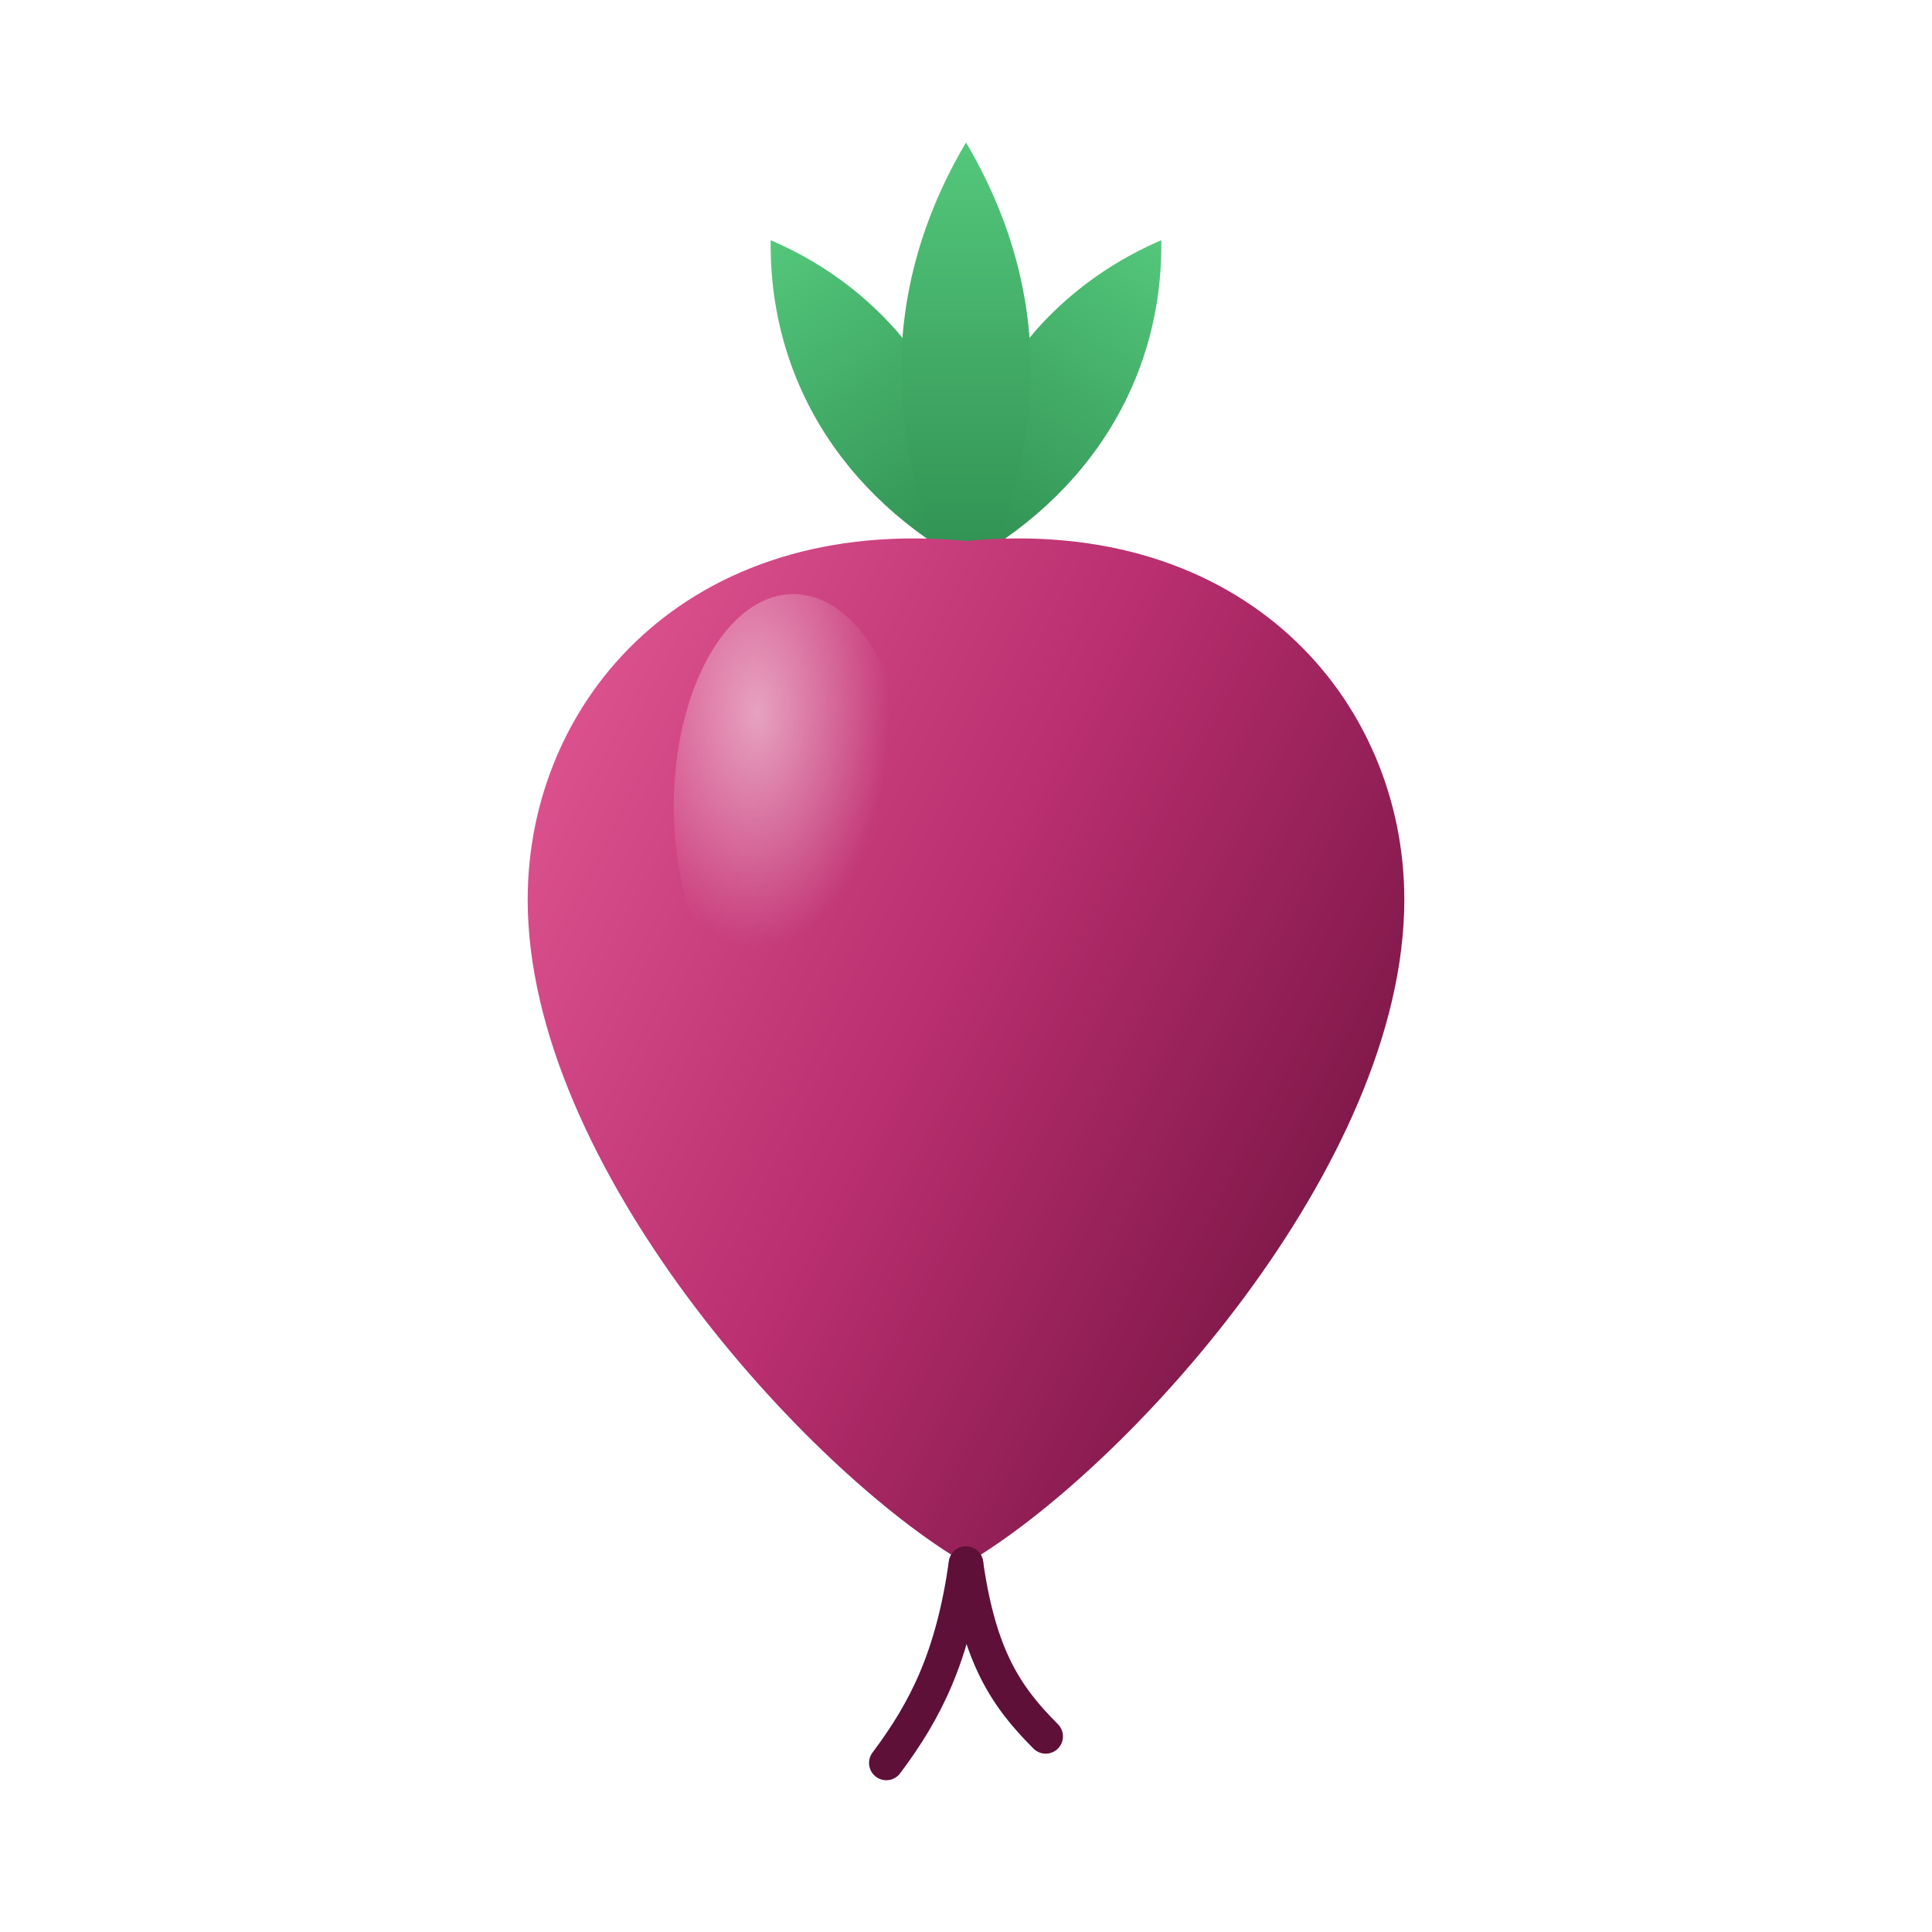
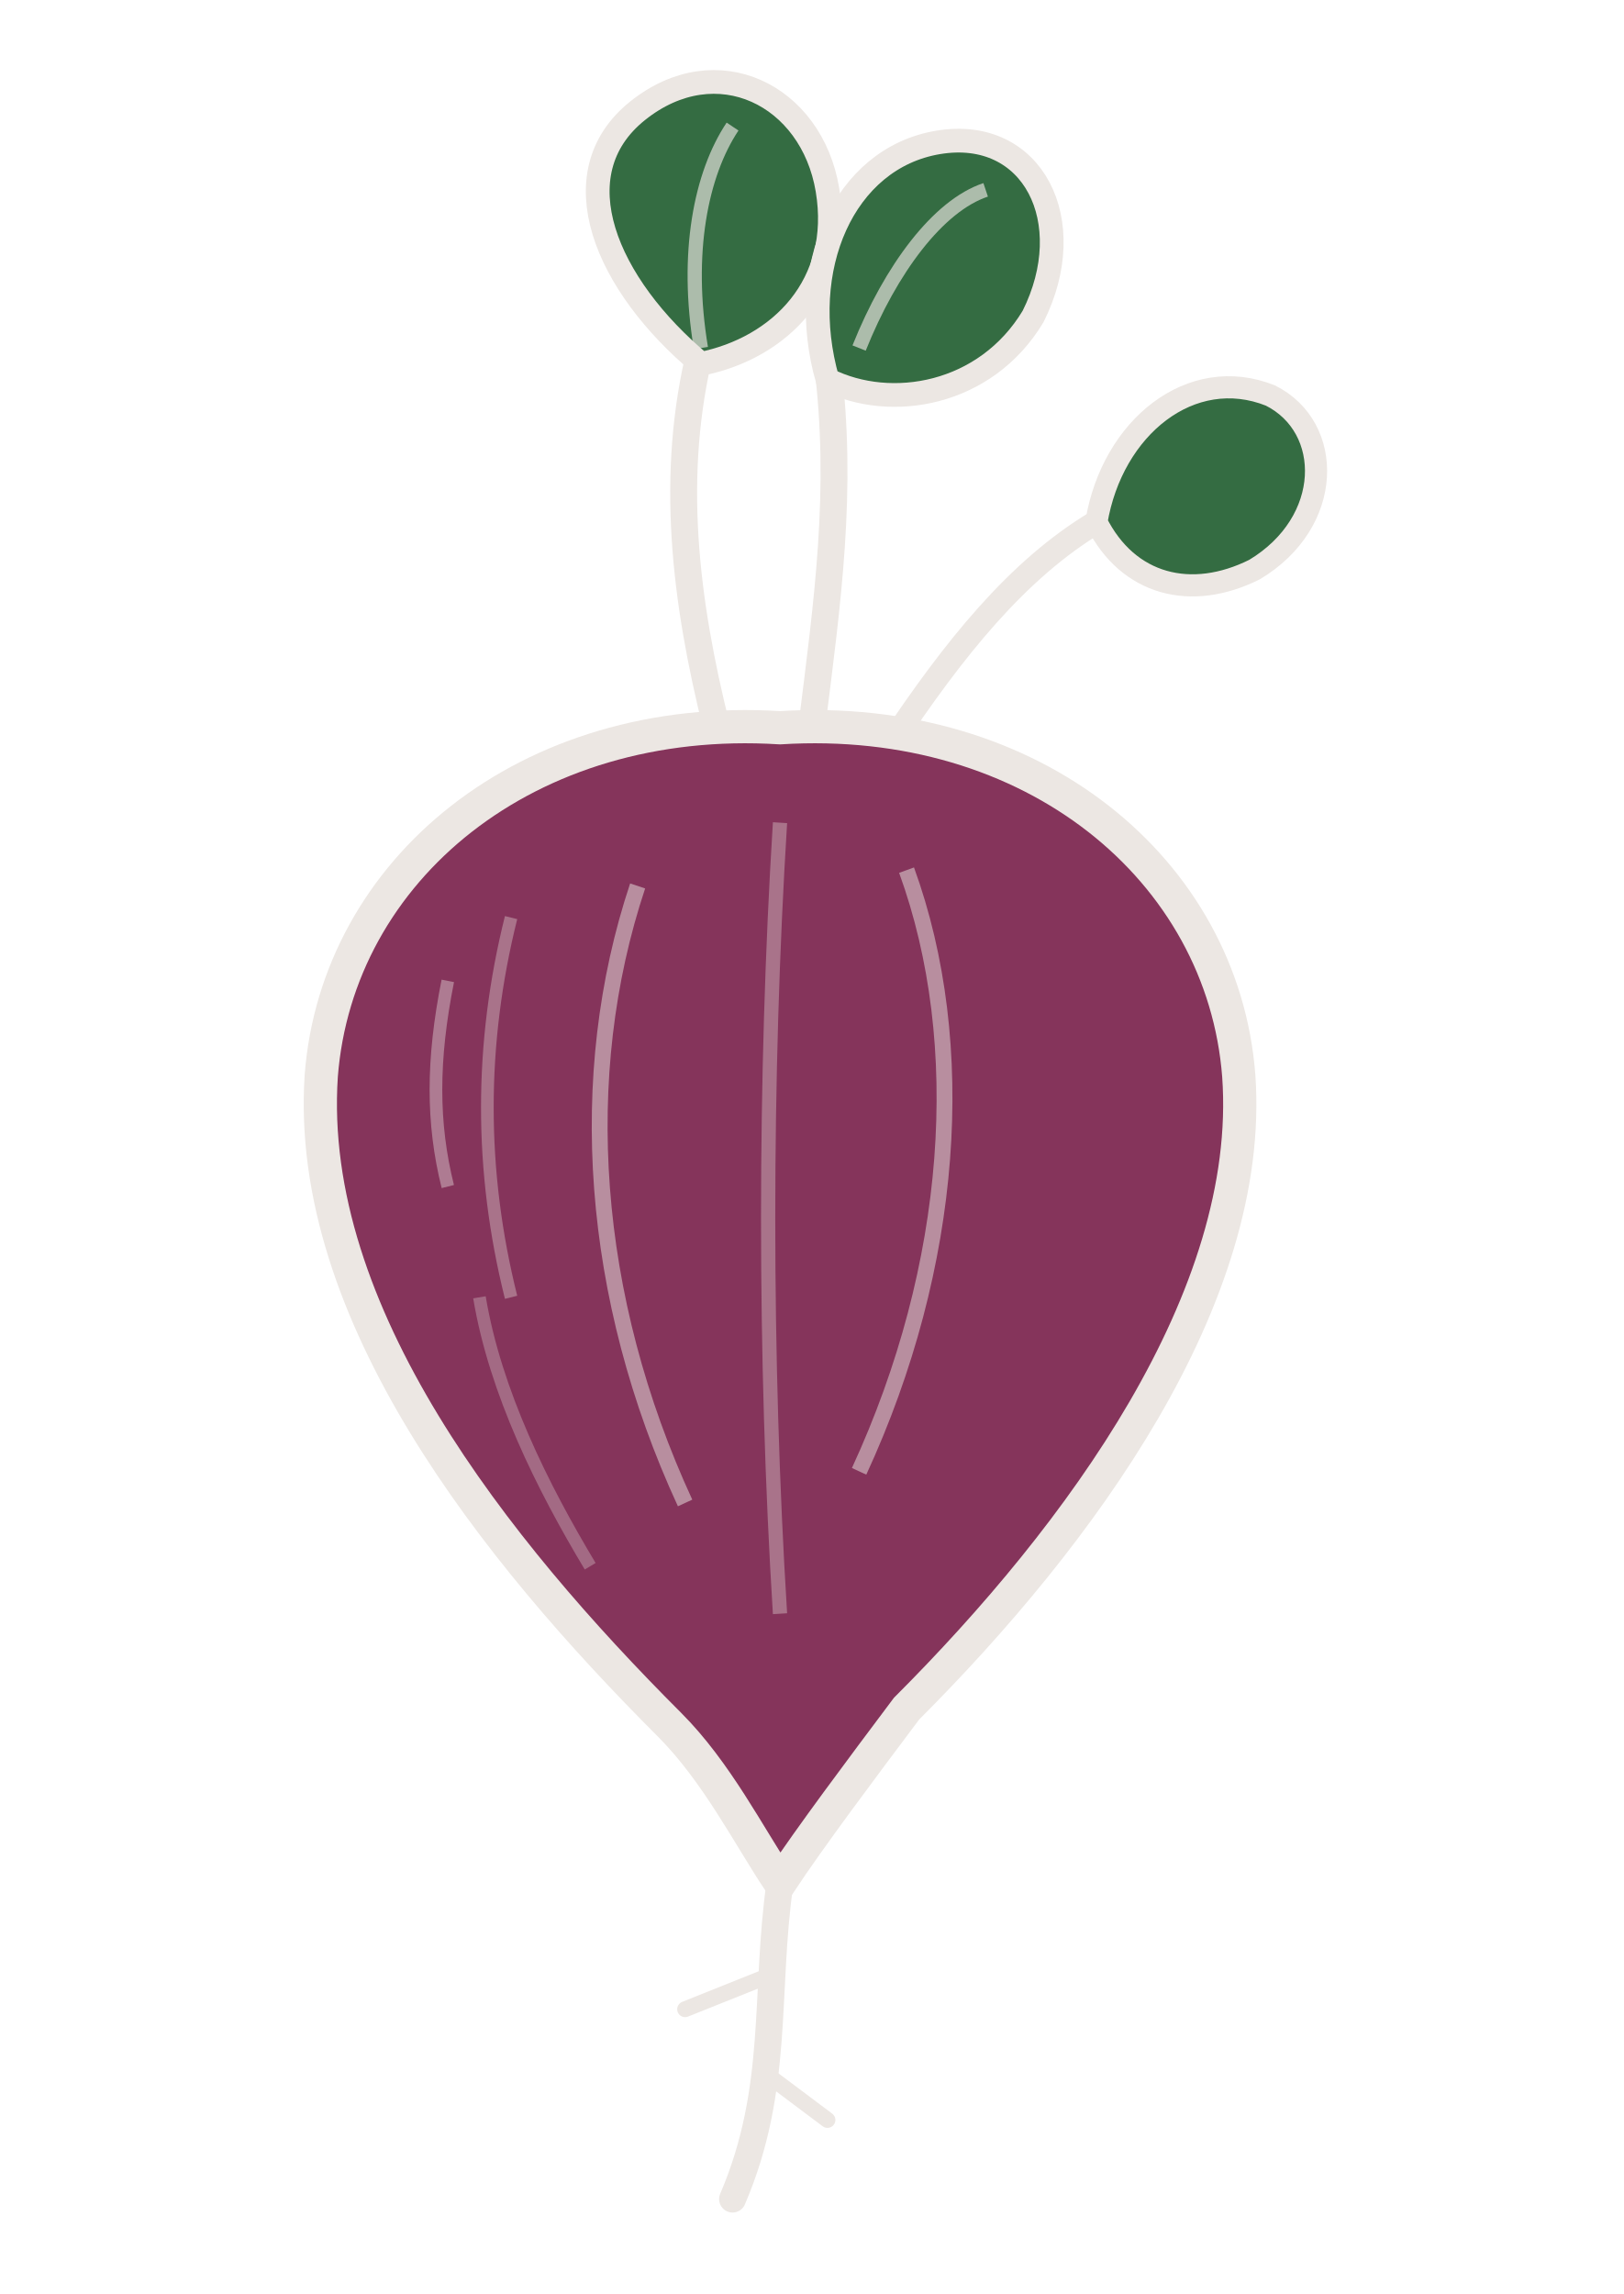
- <svg xmlns="http://www.w3.org/2000/svg" viewBox="52 52 96 96" width="96" height="96" fill="none">
-   <defs>
-     <linearGradient id="beetBody" x1="0" y1="0" x2="1" y2="0.6">
-       <stop offset="0%" stop-color="#E45A96" />
-       <stop offset="55%" stop-color="#B82E6E" />
-       <stop offset="100%" stop-color="#7A1646" />
-     </linearGradient>
-     <linearGradient id="leaf" x1="0" y1="0" x2="0" y2="1">
-       <stop offset="0%" stop-color="#54C77B" />
-       <stop offset="100%" stop-color="#2C8B4E" />
-     </linearGradient>
-     <radialGradient id="beetHi" cx="35%" cy="28%" r="55%">
-       <stop offset="0%" stop-color="#fff" stop-opacity="0.5" />
-       <stop offset="100%" stop-color="#fff" stop-opacity="0" />
-     </radialGradient>
-   </defs>
-   <g transform="translate(100,100) scale(0.66) translate(-50,-62)">
-     <g transform="translate(50,30)">
-       <g transform="rotate(-33)">
-         <path d="M0,3 C-6,-7 -6,-18 0,-27 C6,-18 6,-7 0,3 Z" fill="url(#leaf)" />
-       </g>
-       <g transform="rotate(33)">
-         <path d="M0,3 C-6,-7 -6,-18 0,-27 C6,-18 6,-7 0,3 Z" fill="url(#leaf)" />
-       </g>
-       <path d="M0,5 C-6.5,-7 -6.5,-19 0,-30 C6.5,-19 6.5,-7 0,5 Z" fill="url(#leaf)" />
-     </g>
-     <path d="M50,30 C29,28 17,42 17,57 C17,77 38,100 50,107 C62,100 83,77 83,57 C83,42 71,28 50,30 Z" fill="url(#beetBody)" />
-     <ellipse cx="37" cy="50" rx="9" ry="16" fill="url(#beetHi)" />
-     <path d="M50,107 C49,114 47,118 44,122" stroke="#5e1038" stroke-width="2.6" stroke-linecap="round" />
-     <path d="M50,107 C51,114 53,117 56,120" stroke="#5e1038" stroke-width="2.6" stroke-linecap="round" />
-   </g>
+ <svg xmlns="http://www.w3.org/2000/svg" viewBox="14 -10 76 145" width="92" height="130" fill="none">
+   <path d="M46,36 C44,28 43,20 45,12" stroke="#ECE7E3" stroke-width="1.7" fill="none" stroke-linecap="round" />
+   <path d="M52,36 C53,28 54,21 53,13" stroke="#ECE7E3" stroke-width="1.7" fill="none" stroke-linecap="round" />
+   <path d="M57,37 C61,31 65,26 70,23" stroke="#ECE7E3" stroke-width="1.5" fill="none" stroke-linecap="round" />
+   <path d="M45,13 C39,8 36,1 41,-3 C46,-7 52,-4 53,2 C54,8 50,12 45,13 Z" fill="#346C42" stroke="#ECE7E3" stroke-width="1.5" />
+   <path d="M45,12 C44,6 45,1 47,-2" stroke="#ECE7E3" stroke-width="0.9" fill="none" opacity="0.65" />
+   <path d="M53,14 C51,7 54,0 60,-1 C66,-2 69,4 66,10 C63,15 57,16 53,14 Z" fill="#346C42" stroke="#ECE7E3" stroke-width="1.5" />
+   <path d="M55,12 C57,7 60,3 63,2" stroke="#ECE7E3" stroke-width="0.9" fill="none" opacity="0.65" />
+   <path d="M70,23 C71,17 76,13 81,15 C85,17 85,23 80,26 C76,28 72,27 70,23 Z" fill="#346C42" stroke="#ECE7E3" stroke-width="1.4" />
+   <path d="M50,36 C34,35 22,45 21,58 C20,73 32,88 43,99 C46,102 48,106 50,109 C52,106 55,102 58,98 C69,87 80,72 79,58 C78,45 66,35 50,36 Z" fill="#85345B" stroke="#ECE7E3" stroke-width="2.1" />
+   <path d="M41,46 C37,58 38,72 44,85" stroke="#ECE7E3" stroke-width="1" fill="none" opacity="0.5" />
+   <path d="M58,45 C62,56 61,70 55,83" stroke="#ECE7E3" stroke-width="1" fill="none" opacity="0.5" />
+   <path d="M50,42 C49,58 49,76 50,92" stroke="#ECE7E3" stroke-width="0.9" fill="none" opacity="0.35" />
+   <path d="M29,52 C28,57 28,61 29,65" stroke="#ECE7E3" stroke-width="0.8" fill="none" opacity="0.4" />
+   <path d="M33,48 C31,56 31,64 33,72" stroke="#ECE7E3" stroke-width="0.8" fill="none" opacity="0.35" />
+   <path d="M31,72 C32,78 35,84 38,89" stroke="#ECE7E3" stroke-width="0.8" fill="none" opacity="0.3" />
+   <path d="M50,109 C49,116 50,122 47,129" stroke="#ECE7E3" stroke-width="1.7" fill="none" stroke-linecap="round" />
+   <path d="M49,115 L44,117" stroke="#ECE7E3" stroke-width="1" stroke-linecap="round" />
+   <path d="M49,121 L53,124" stroke="#ECE7E3" stroke-width="1" stroke-linecap="round" />
</svg>
